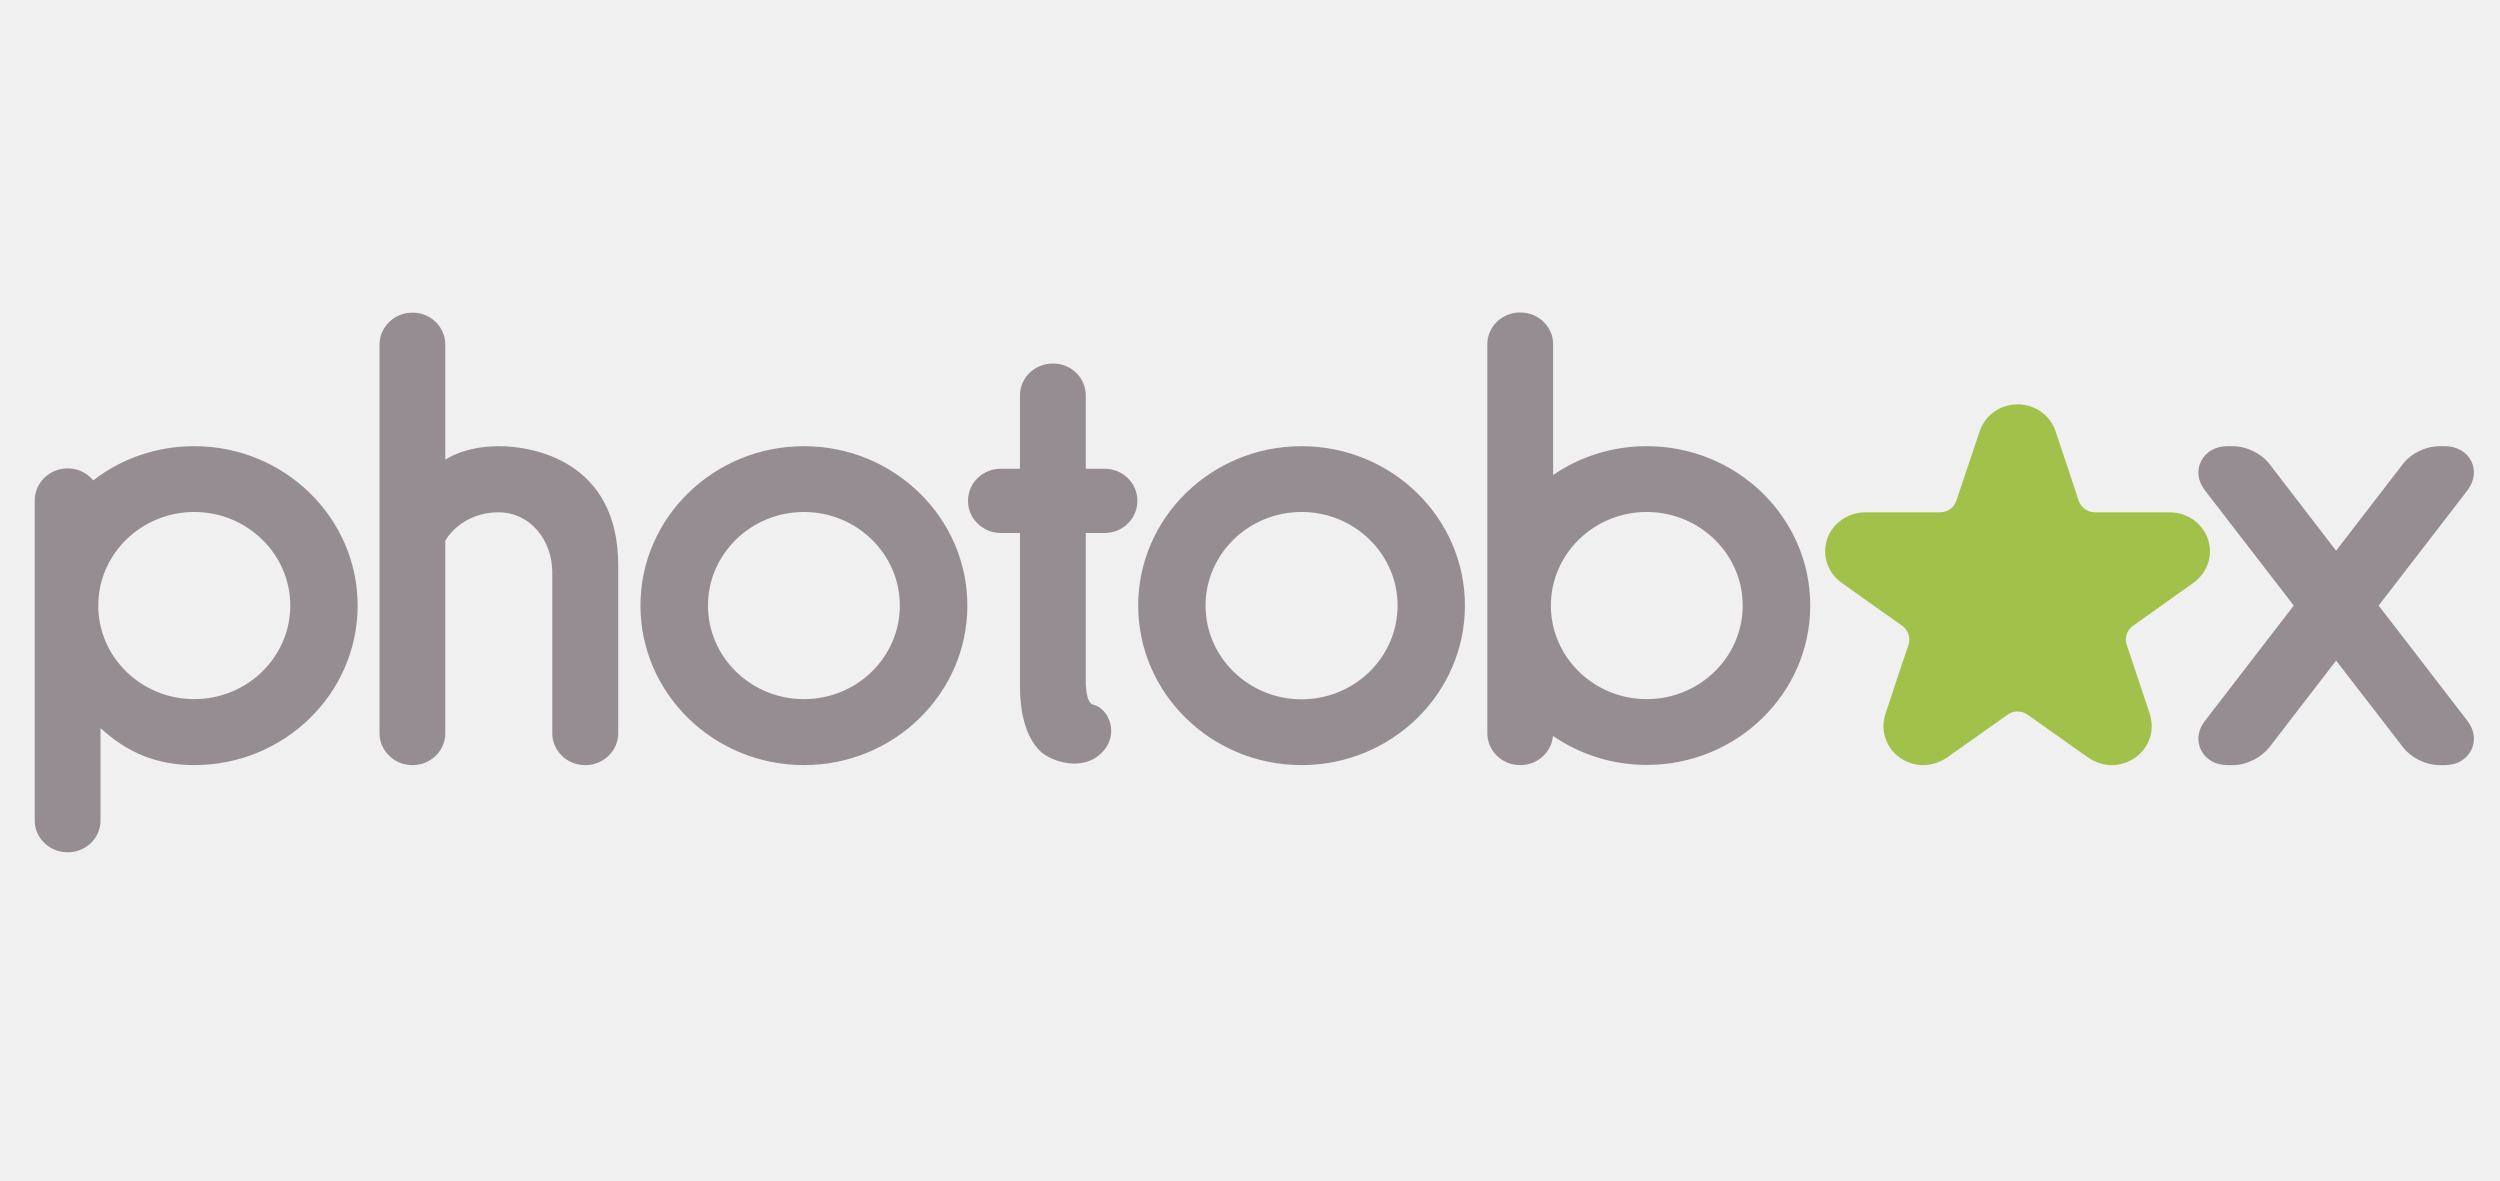
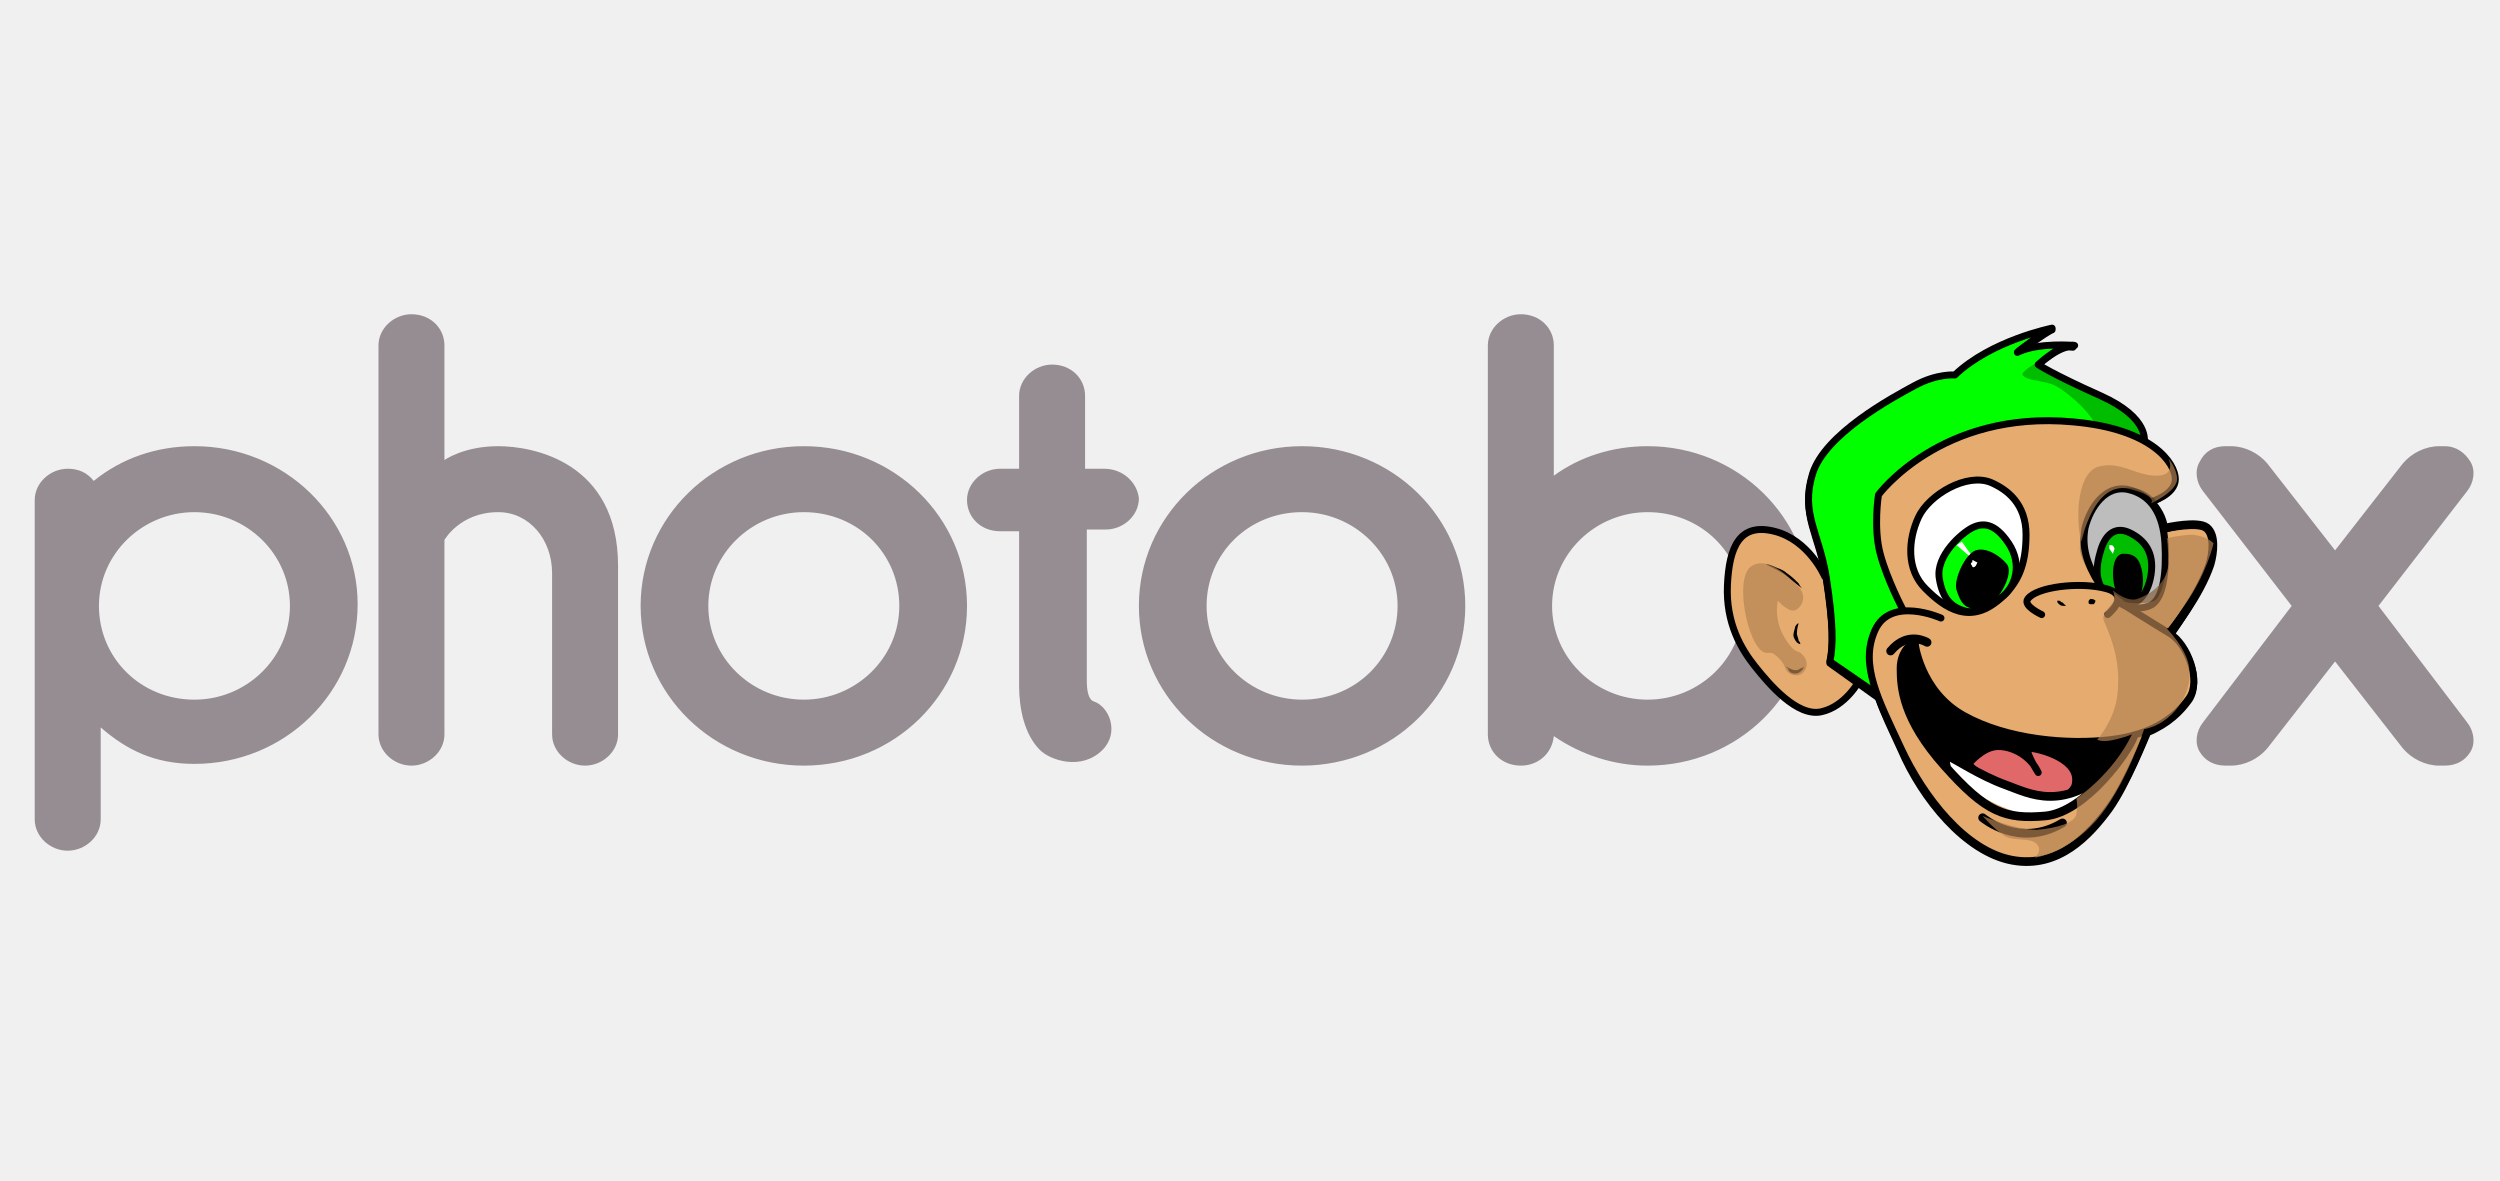
- <svg xmlns="http://www.w3.org/2000/svg" width="144" height="68">
-   <path fill="#A2C14B" d="M127.18 31.06c.31.93-.03 1.94-.84 2.51l-.04.03c-.72.51-2.61 1.86-3.43 2.44-.36.25-.51.69-.37 1.1.01.03 1.08 3.25 1.33 3.99.3.93-.03 1.94-.84 2.51a2.338 2.338 0 0 1-2.7 0c-.14-.1-.33-.23-.56-.39-.85-.6-2.26-1.6-2.92-2.07-.18-.13-.39-.2-.6-.2-.21 0-.42.07-.59.2-.71.5-2.27 1.6-3.1 2.19l-.38.27c-.4.27-.88.43-1.36.43-.49 0-.95-.15-1.35-.43-.8-.57-1.14-1.58-.83-2.51.05-.15.11-.35.2-.6.32-.98.86-2.62 1.13-3.39.13-.4-.02-.85-.37-1.1a464.562 464.562 0 0 1-3.48-2.47 2.22 2.22 0 0 1-.84-2.51c.31-.92 1.19-1.54 2.19-1.55h4.31c.43 0 .82-.27.95-.68.32-.96 1.09-3.26 1.34-3.99.31-.93 1.19-1.55 2.18-1.55 1 0 1.88.62 2.19 1.55.16.49 1 2.97 1.33 3.99.13.41.52.68.96.68h4.3c1 .01 1.88.63 2.19 1.55zm0 0" />
-   <path fill="#968D93" d="M137.01 34.88l5.12-6.64c.4-.53.48-1.16.21-1.69s-.84-.85-1.51-.85h-.33c-.76 0-1.62.41-2.08 1.01l-3.86 5.01-3.85-5.01c-.47-.6-1.32-1.01-2.09-1.01h-.33c-.67 0-1.23.32-1.5.85-.28.53-.2 1.16.21 1.69l5.12 6.64-5.12 6.65c-.41.52-.49 1.15-.21 1.69.27.53.83.85 1.5.85h.33c.77 0 1.62-.42 2.09-1.02l3.85-5 3.86 5c.46.6 1.32 1.02 2.08 1.02h.33c.67 0 1.24-.32 1.51-.85.27-.54.19-1.17-.21-1.69l-5.12-6.65zM28.73 25.7c-2.01 0-3.08.78-3.08.78v-6.63c0-1.01-.84-1.84-1.87-1.84h-.04c-1.03 0-1.88.83-1.88 1.84v22.39c0 1 .85 1.83 1.88 1.83h.04c1.03 0 1.87-.83 1.87-1.83v-11.1s.87-1.63 3.08-1.63c1.78 0 3.08 1.58 3.08 3.45v9.28c0 1 .85 1.83 1.88 1.83h.04c1.03 0 1.88-.83 1.88-1.83v-9.68c0-5.99-4.87-6.86-6.88-6.86zM11.19 40.27c-3.05 0-5.53-2.41-5.53-5.39 0-2.97 2.48-5.39 5.53-5.39 3.04 0 5.53 2.42 5.53 5.39 0 2.98-2.49 5.39-5.53 5.39zm0-14.57c-2.2 0-4.22.73-5.82 1.97-.34-.42-.87-.69-1.45-.69h-.04c-1.03 0-1.88.83-1.88 1.84v18.44c0 1.01.85 1.83 1.88 1.83h.04c1.03 0 1.87-.82 1.87-1.83v-5.32c1.45 1.32 3.11 2.13 5.4 2.13 5.19 0 9.41-4.12 9.41-9.19 0-5.06-4.22-9.18-9.41-9.18zm83.66 14.57c-3.04 0-5.52-2.42-5.52-5.39 0-2.97 2.48-5.39 5.52-5.39 3.05 0 5.53 2.42 5.53 5.39 0 2.97-2.48 5.39-5.53 5.39zm0-14.57c-2 0-3.86.61-5.39 1.66v-7.53c0-1.01-.84-1.83-1.88-1.83h-.03c-1.04 0-1.88.82-1.88 1.83v22.41c0 1 .84 1.83 1.88 1.83h.03c.98 0 1.79-.74 1.87-1.68a9.537 9.537 0 0 0 5.4 1.67c5.2 0 9.42-4.12 9.42-9.18 0-5.07-4.22-9.18-9.42-9.18zm-48.54 3.79c-3.05 0-5.53 2.42-5.53 5.39 0 2.98 2.48 5.39 5.53 5.39 3.04 0 5.52-2.41 5.52-5.39 0-2.97-2.48-5.39-5.52-5.39zm0 14.58c-5.2 0-9.42-4.12-9.42-9.19 0-5.06 4.22-9.18 9.42-9.18 5.19 0 9.41 4.12 9.41 9.18 0 5.07-4.22 9.19-9.41 9.19zm28.66-14.58c-3.05 0-5.53 2.42-5.53 5.39 0 2.98 2.48 5.4 5.53 5.4 3.05 0 5.53-2.42 5.53-5.4 0-2.97-2.48-5.39-5.53-5.39zm0 14.58c-5.19 0-9.41-4.12-9.41-9.19 0-5.06 4.22-9.18 9.41-9.18s9.41 4.12 9.41 9.18c0 5.07-4.22 9.19-9.41 9.19zM63.63 27h-1.09v-4.23c0-1.01-.84-1.83-1.87-1.83h-.04c-1.03 0-1.88.82-1.88 1.83V27h-1.11c-1.03 0-1.88.82-1.88 1.83v.04c0 1 .85 1.83 1.88 1.83h1.11v8.87c0 1.3.27 2.84 1.18 3.71.6.57 2.43 1.22 3.56.05 1-1.04.4-2.52-.54-2.75-.28-.07-.38-.61-.41-1.2V30.7h1.09c1.04 0 1.88-.83 1.88-1.83v-.04c0-1.01-.84-1.83-1.88-1.83zm0 0" />
+ <svg xmlns="http://www.w3.org/2000/svg" version="1.1" x="0px" y="0px" viewBox="0 0 144 68" style="enable-background:new 0 0 144 68;" xml:space="preserve">
+   <style type="text/css">
+ 	.st0{fill:#968D93;}
+ 	.st1{fill:#E5AB6F;stroke:#000000;stroke-width:0.4;stroke-linecap:round;stroke-linejoin:round;stroke-miterlimit:10;}
+ 	.st2{fill:#02FF00;stroke:#000000;stroke-width:0.4;stroke-linecap:round;stroke-linejoin:round;stroke-miterlimit:10;}
+ 	.st3{fill:#FFFFFF;stroke:#000000;stroke-width:0.4;stroke-linecap:round;stroke-linejoin:round;stroke-miterlimit:10;}
+ 	.st4{fill:none;stroke:#000000;stroke-width:0.5;stroke-linecap:round;stroke-linejoin:round;stroke-miterlimit:10;}
+ 	.st5{fill:#E16868;stroke:#000000;stroke-width:0.4;stroke-linecap:round;stroke-linejoin:round;stroke-miterlimit:10;}
+ 	.st6{fill:#FFFFFF;}
+ 	.st7{opacity:0.69;fill:#B48352;}
+ 	.st8{opacity:0.26;}
+ </style>
+   <g id="Calque_1">
+     <path class="st0" d="M137,34.9l5.1-6.6c0.4-0.5,0.5-1.2,0.2-1.7s-0.8-0.9-1.5-0.9h-0.3c-0.8,0-1.6,0.4-2.1,1l-3.9,5l-3.9-5   c-0.5-0.6-1.3-1-2.1-1h-0.3c-0.7,0-1.2,0.3-1.5,0.9c-0.3,0.5-0.2,1.2,0.2,1.7l5.1,6.6l-5.1,6.7c-0.4,0.5-0.5,1.2-0.2,1.7   c0.3,0.5,0.8,0.8,1.5,0.8h0.3c0.8,0,1.6-0.4,2.1-1l3.9-5l3.9,5c0.5,0.6,1.3,1,2.1,1h0.3c0.7,0,1.2-0.3,1.5-0.8   c0.3-0.5,0.2-1.2-0.2-1.7L137,34.9z M28.7,25.7c-2,0-3.1,0.8-3.1,0.8v-6.6c0-1-0.8-1.8-1.9-1.8h0c-1,0-1.9,0.8-1.9,1.8v22.4   c0,1,0.9,1.8,1.9,1.8h0c1,0,1.9-0.8,1.9-1.8V31.1c0,0,0.9-1.6,3.1-1.6c1.8,0,3.1,1.6,3.1,3.5v9.3c0,1,0.9,1.8,1.9,1.8h0   c1,0,1.9-0.8,1.9-1.8v-9.7C35.6,26.6,30.7,25.7,28.7,25.7z M11.2,40.3c-3.1,0-5.5-2.4-5.5-5.4c0-3,2.5-5.4,5.5-5.4   c3,0,5.5,2.4,5.5,5.4C16.7,37.9,14.2,40.3,11.2,40.3z M11.2,25.7c-2.2,0-4.2,0.7-5.8,2C5,27.2,4.5,27,3.9,27h0   c-1,0-1.9,0.8-1.9,1.8v18.4c0,1,0.9,1.8,1.9,1.8h0c1,0,1.9-0.8,1.9-1.8v-5.3c1.5,1.3,3.1,2.1,5.4,2.1c5.2,0,9.4-4.1,9.4-9.2   C20.6,29.8,16.4,25.7,11.2,25.7z M94.9,40.3c-3,0-5.5-2.4-5.5-5.4s2.5-5.4,5.5-5.4c3.1,0,5.5,2.4,5.5,5.4S97.9,40.3,94.9,40.3z    M94.9,25.7c-2,0-3.9,0.6-5.4,1.7v-7.5c0-1-0.8-1.8-1.9-1.8h0c-1,0-1.9,0.8-1.9,1.8v22.4c0,1,0.8,1.8,1.9,1.8h0   c1,0,1.8-0.7,1.9-1.7c1.6,1.1,3.5,1.7,5.4,1.7c5.2,0,9.4-4.1,9.4-9.2C104.3,29.8,100.1,25.7,94.9,25.7z M46.3,29.5   c-3,0-5.5,2.4-5.5,5.4c0,3,2.5,5.4,5.5,5.4c3,0,5.5-2.4,5.5-5.4C51.8,31.9,49.4,29.5,46.3,29.5z M46.3,44.1c-5.2,0-9.4-4.1-9.4-9.2   c0-5.1,4.2-9.2,9.4-9.2c5.2,0,9.4,4.1,9.4,9.2C55.7,40,51.5,44.1,46.3,44.1z M75,29.5c-3.1,0-5.5,2.4-5.5,5.4c0,3,2.5,5.4,5.5,5.4   c3.1,0,5.5-2.4,5.5-5.4C80.5,31.9,78,29.5,75,29.5z M75,44.1c-5.2,0-9.4-4.1-9.4-9.2c0-5.1,4.2-9.2,9.4-9.2s9.4,4.1,9.4,9.2   C84.4,40,80.2,44.1,75,44.1z M63.6,27h-1.1v-4.2c0-1-0.8-1.8-1.9-1.8h0c-1,0-1.9,0.8-1.9,1.8V27h-1.1c-1,0-1.9,0.8-1.9,1.8v0   c0,1,0.8,1.8,1.9,1.8h1.1v8.9c0,1.3,0.3,2.8,1.2,3.7c0.6,0.6,2.4,1.2,3.6,0c1-1,0.4-2.5-0.5-2.8c-0.3-0.1-0.4-0.6-0.4-1.2v-8.7h1.1   c1,0,1.9-0.8,1.9-1.8v0C65.5,27.8,64.7,27,63.6,27z" />
+   </g>
+   <g id="Calque_2">
+     <g>
+       <path class="st1" d="M105.1,33.2c0,0-0.9-2.1-2.9-2.6s-2.6,0.9-2.7,3.1s0.8,3.7,1.6,4.7s2.4,2.9,3.8,2.6s2.2-1.8,2.2-1.8" />
+       <g>
+         <path d="M103.8,33.9c0,0-0.5-0.4-1-0.8c-0.3-0.2-0.5-0.3-0.7-0.4c-0.2-0.1-0.4-0.2-0.4-0.2s0.2,0,0.4,0.1     c0.2,0.1,0.6,0.2,0.8,0.4c0.3,0.2,0.5,0.4,0.7,0.6C103.7,33.8,103.8,33.9,103.8,33.9z" />
+       </g>
+       <g>
+         <path d="M103.6,35.9c0,0-0.1,0.3-0.1,0.6c0,0.1,0.1,0.3,0.1,0.4c0.1,0.1,0.1,0.2,0.1,0.2c0,0-0.1,0-0.2-0.1     c-0.1-0.1-0.2-0.3-0.2-0.4c0-0.2,0.1-0.4,0.1-0.5C103.5,35.9,103.6,35.9,103.6,35.9z" />
+       </g>
+       <g>
+         <path d="M102.9,38.4c0,0,0.3,0.2,0.5,0.2c0.1,0,0.2,0,0.3-0.1c0.1,0,0.2-0.1,0.2-0.1s0,0.1-0.1,0.2c-0.1,0.1-0.2,0.2-0.4,0.2     c-0.2,0-0.4-0.1-0.4-0.3C102.9,38.5,102.9,38.4,102.9,38.4z" />
+       </g>
+       <path class="st1" d="M127.1,30.4c-0.5-0.4-2.3,0-2.4,0.1c-0.1-0.7-0.4-1.2-0.8-1.6c0.1,0,1.3-0.5,1.3-1.3c0-0.5-0.5-1.4-1.8-2.2    c0-0.4-0.3-1.5-2.5-2.5c-2.9-1.2-3.6-1.8-3.6-1.8s1.4-1.3,2.1-1.1c0,0-2.1-0.2-3.3,0.4c0,0,1.8-1.3,2.1-1.4c0,0-3.5,0.7-5.6,2.7    c0,0-1-0.1-2.3,0.6s-5.2,2.8-5.9,5.1s0.4,3.4,0.8,6s0.4,3.9,0.2,4.8l2.8,2c0.3,0.9,0.8,1.9,1.3,3c1.2,2.8,3.7,5.9,6.4,6.4    s4.5-1.5,5.6-3c1-1.4,2.1-4.2,2.2-4.4c1.2-0.5,1.9-1.2,2.4-1.9c0.7-1.1-0.1-3.1-1.1-3.7s0,0,0,0s1.6-2.2,2.2-3.9    C127.5,31.9,127.6,30.9,127.1,30.4z" />
+       <path class="st2" d="M118.2,18.9c0,0-3.5,0.7-5.6,2.7c0,0-1-0.1-2.3,0.6s-5.2,2.8-5.9,5.1s0.4,3.4,0.8,6s0.4,3.9,0.2,4.8l2.9,2    l1.7-6.7l13.5-7.9c0,0,0.4-1.4-2.5-2.7s-3.6-1.8-3.6-1.8s1.4-1.3,2.1-1.1c0,0-2.1-0.2-3.3,0.4C116.1,20.3,117.9,19,118.2,18.9z" />
+       <path class="st1" d="M123.9,28.9c0,0,1.4-0.4,1.4-1.3s-1.3-2.9-5.9-3.3c-7.6-0.7-11.2,4.2-11.2,4.2s-0.3,1.9,0.1,3.4    s1.3,3.2,1.3,3.2" />
+       <path class="st1" d="M111.8,35.6c0,0-2.9-1.3-3.8,0.7s0.2,4,1.5,6.8s3.7,5.9,6.4,6.4s4.5-1.5,5.6-3s2.2-4.4,2.2-4.4" />
+       <path class="st1" d="M110.3,37c0,0,0.3,2.8,2.8,4.2s6,1.7,8.5,1.4s3.8-1.4,4.5-2.4s-0.1-3.1-1.1-3.7s-2.9-1.8-2.9-1.8" />
+       <path class="st3" d="M115.3,34.4c0.9-0.8,1.4-1.8,1.4-3.6s-1.1-2.6-2-3c-1.4-0.6-3.6,0.7-4.2,2s-0.7,3,0.4,4.1    S113.5,36.1,115.3,34.4z" />
+       <path class="st2" d="M115.3,34.4c0.8-0.6,1.2-1.9,0.4-3.1s-1.5-1.2-2.1-0.9s-2.1,1.6-1.9,2.9s0.8,1.7,1.5,1.9    S115.1,34.6,115.3,34.4z" />
+       <path d="M114.6,34.8c0.6-0.3,1.4-1.8,1-2.3s-1.2-1-1.8-0.8s-1.3,1.7-1.1,2.3S113.2,35.5,114.6,34.8z" />
+       <path class="st3" d="M120.9,33.6c-0.7-1.1-1-2.1-0.8-3.2c0.3-1.2,1.2-2.5,2.5-2.2s2,1.4,2.1,3.1s-0.1,3.3-0.9,3.6    S121.9,35,120.9,33.6z" />
+       <path class="st2" d="M122.1,34.7c-1.6-0.7-1.4-2-1.1-3s0.9-1.4,1.7-1s1.4,1.1,1.2,2.4S122.9,35.1,122.1,34.7z" />
+       <path d="M122.4,31.9c-0.7-0.1-0.8,1.1-0.6,1.9s0.6,0.9,1.1,0.8s0.6-1,0.5-1.6S123.1,31.9,122.4,31.9z" />
+       <path class="st4" d="M124.8,30.4c0,0,1.8-0.4,2.3,0s0.4,1.4,0.2,2.1c-0.6,1.8-2.2,3.8-2.2,3.8" />
+       <path class="st4" d="M111,37c0,0-1.1-0.7-2.1,0.5" />
+       <path class="st5" d="M113.4,44c0,0,0.8-1,1.7-1s1.9,0.6,2.3,1.5c0,0-0.9-1.4-0.5-1.4s3.1,0.6,2.6,2.2c0,0-0.5,1-1.6,0.8    C116.7,46,114.1,44.9,113.4,44" />
+       <path class="st4" d="M114.2,47.1c0,0,2.1,1.8,4.6,0.3" />
+       <path class="st1" d="M121.4,35.4c0,0,1.4-1.1-0.1-1.5s-4-0.1-4.5,0.6c-0.3,0.4,0.8,0.9,0.8,0.9" />
+       <path class="st6" d="M112.1,44.1c0,0-0.4-1,0.8-0.2s2.4,1.4,4.8,1.9s4.8-2.4,4.8-2.4s-3,4.3-5.6,3.6S113.4,45.4,112.1,44.1z" />
+       <path class="st4" d="M110.3,37c0,0-0.8,0.4-0.8,1.5s0.1,2.9,2.5,5.6s3.5,3.1,5.8,2.9s4.8-3.7,5.1-4.6" />
+       <path class="st4" d="M112.1,44.1c-0.1-0.4-0.1-0.6,0.2-0.5s1.8,1.1,3.2,1.6s3.4,1.7,6.4-1.2" />
+       <g>
+         <path d="M118.5,34.6c0,0,0,0,0.1,0c0.1,0,0.1,0.1,0.2,0.1c0,0,0.1,0.1,0.1,0.1c0,0,0.1,0.1,0.1,0.1s0,0-0.1,0     c-0.1,0-0.2,0-0.3-0.1c-0.1-0.1-0.1-0.1-0.1-0.2C118.5,34.6,118.5,34.6,118.5,34.6z" />
+       </g>
+       <g>
+         <path d="M120.7,34.6C120.7,34.6,120.7,34.6,120.7,34.6c0,0.1-0.1,0.2-0.1,0.2c0,0,0,0-0.1,0c0,0-0.1,0-0.1,0c0,0-0.1,0-0.1-0.1     c0-0.1,0-0.1,0.1-0.2C120.5,34.5,120.6,34.5,120.7,34.6C120.7,34.5,120.7,34.6,120.7,34.6z" />
+       </g>
+       <path d="M110.3,37c0,0,0.3,2.8,2.8,4.2s6,1.7,8.5,1.4c0.5-0.1,0.9-0.1,1.3-0.2c0,0-1.3,2.7-3.4,3c0,0,0.4-1.1-0.9-1.8    s-2-0.9-1.9-0.2c0,0-1.1-0.4-1.9-0.4s-1.5,1.1-1.5,1.1s-0.9-0.5-1.1-0.5s-0.5,0.1-0.5,0.1s-2.2-2.1-2.2-4.4S110.3,37,110.3,37z" />
+       <path class="st7" d="M124.9,26.4c0,0,0.5,1-0.7,1c-1.2,0-2.1-0.9-3.4-0.5c-1.3,0.5-1.2,3.5-0.9,4.3c0,0,0.7-3.7,2.9-3    c1.5,0.4,1.1,0.8,1.1,0.8s1.5-0.7,1.5-1.4C125.4,27,124.9,26.4,124.9,26.4z" />
+       <path class="st7" d="M124.8,31c0,0,0.9-0.2,1.5-0.2c0.9,0.1,1.2,0.5,1.2,0.5s-0.4,1.8-1.7,3.6c-1.3,1.8-1,1.3-1,1.3    s1.2,1.2,1.3,2.3c0.2,1.5-1,3.2-2.6,3.5c0,0-1.1,3.4-2.8,5.3s-3.5,2.1-3.5,2.1s0.5-0.4,0.1-0.8c-0.4-0.4-1.4-0.1-1.9-0.5    c-0.5-0.3-1.2-1.1-1.2-1.1s1.9,0.8,3.1,0.8c1.2-0.1,2.2-0.4,2.3-0.9c0.1-0.5,0-0.9,0-0.9s2.1-1.4,3.2-3.7c0,0-1.5,0.6-2,0.3    c0,0,1.2-1.3,1.2-3.1c0.1-1.8-0.6-3.2-0.8-3.7c-0.2-0.4,0.3-0.8,0.5-1.1s0-0.7,0-0.7s0.8,0.7,1.4,0.5s1.7-0.8,1.8-2    C124.9,31.5,124.8,31,124.8,31z" />
+       <path class="st7" d="M102.4,34.6c0,0,0.7,0.8,1.1,0.5c0.4-0.3,0.6-0.9-0.1-1.5c-0.7-0.7-1.7-1.5-2.5-1c-0.8,0.5-0.5,2.8,0,4    c0.5,1.2,0.9,1,1.1,1s0.7,0.5,0.8,0.8s0.3,0.5,0.7,0.5c0.4,0,0.8-0.6,0.4-1.1s-0.4,0-1-0.9S102.3,35.2,102.4,34.6z" />
+       <path class="st8" d="M118.8,20.1c0,0-2.5,1.2-2.3,1.5c0.2,0.3,0.9,0.3,1.6,0.5c0.7,0.2,2.3,1.6,2.6,2.4c0,0,2.2,0.6,2.8,1    c0,0,0.8-0.8-1.6-2.1c-2.3-1.3-3.8-2-4.1-2.1S117.2,20.8,118.8,20.1z" />
+       <path class="st8" d="M121,33.6c0,0-1.1-0.9-1.2-2c0-1,1.2-3.7,3-3.5s2.1,2.2,2.1,3.5c0,1.3-0.4,2.8-0.8,3c-0.4,0.2-1.6,0.2-1.8,0    S121,33.6,121,33.6z" />
+       <polygon class="st6" points="113,31.2 113.5,31.9 113.4,32 112.7,31.4   " />
+       <g>
+         <path class="st6" d="M113.7,32.3l0.2,0.1l-0.1,0.2c-0.1,0.1-0.2,0.1-0.2,0c-0.1-0.1-0.1-0.2,0-0.2     C113.6,32.3,113.6,32.2,113.7,32.3z" />
+       </g>
+       <g>
+         <path class="st6" d="M121.8,31.6l-0.1,0.3l-0.2-0.3c0-0.1,0-0.1,0-0.2C121.7,31.4,121.7,31.4,121.8,31.6     C121.8,31.5,121.8,31.5,121.8,31.6z" />
+       </g>
+       <path d="M128.6,35.2" />
+     </g>
+   </g>
+   <g id="Calque_3">
+ </g>
</svg>
